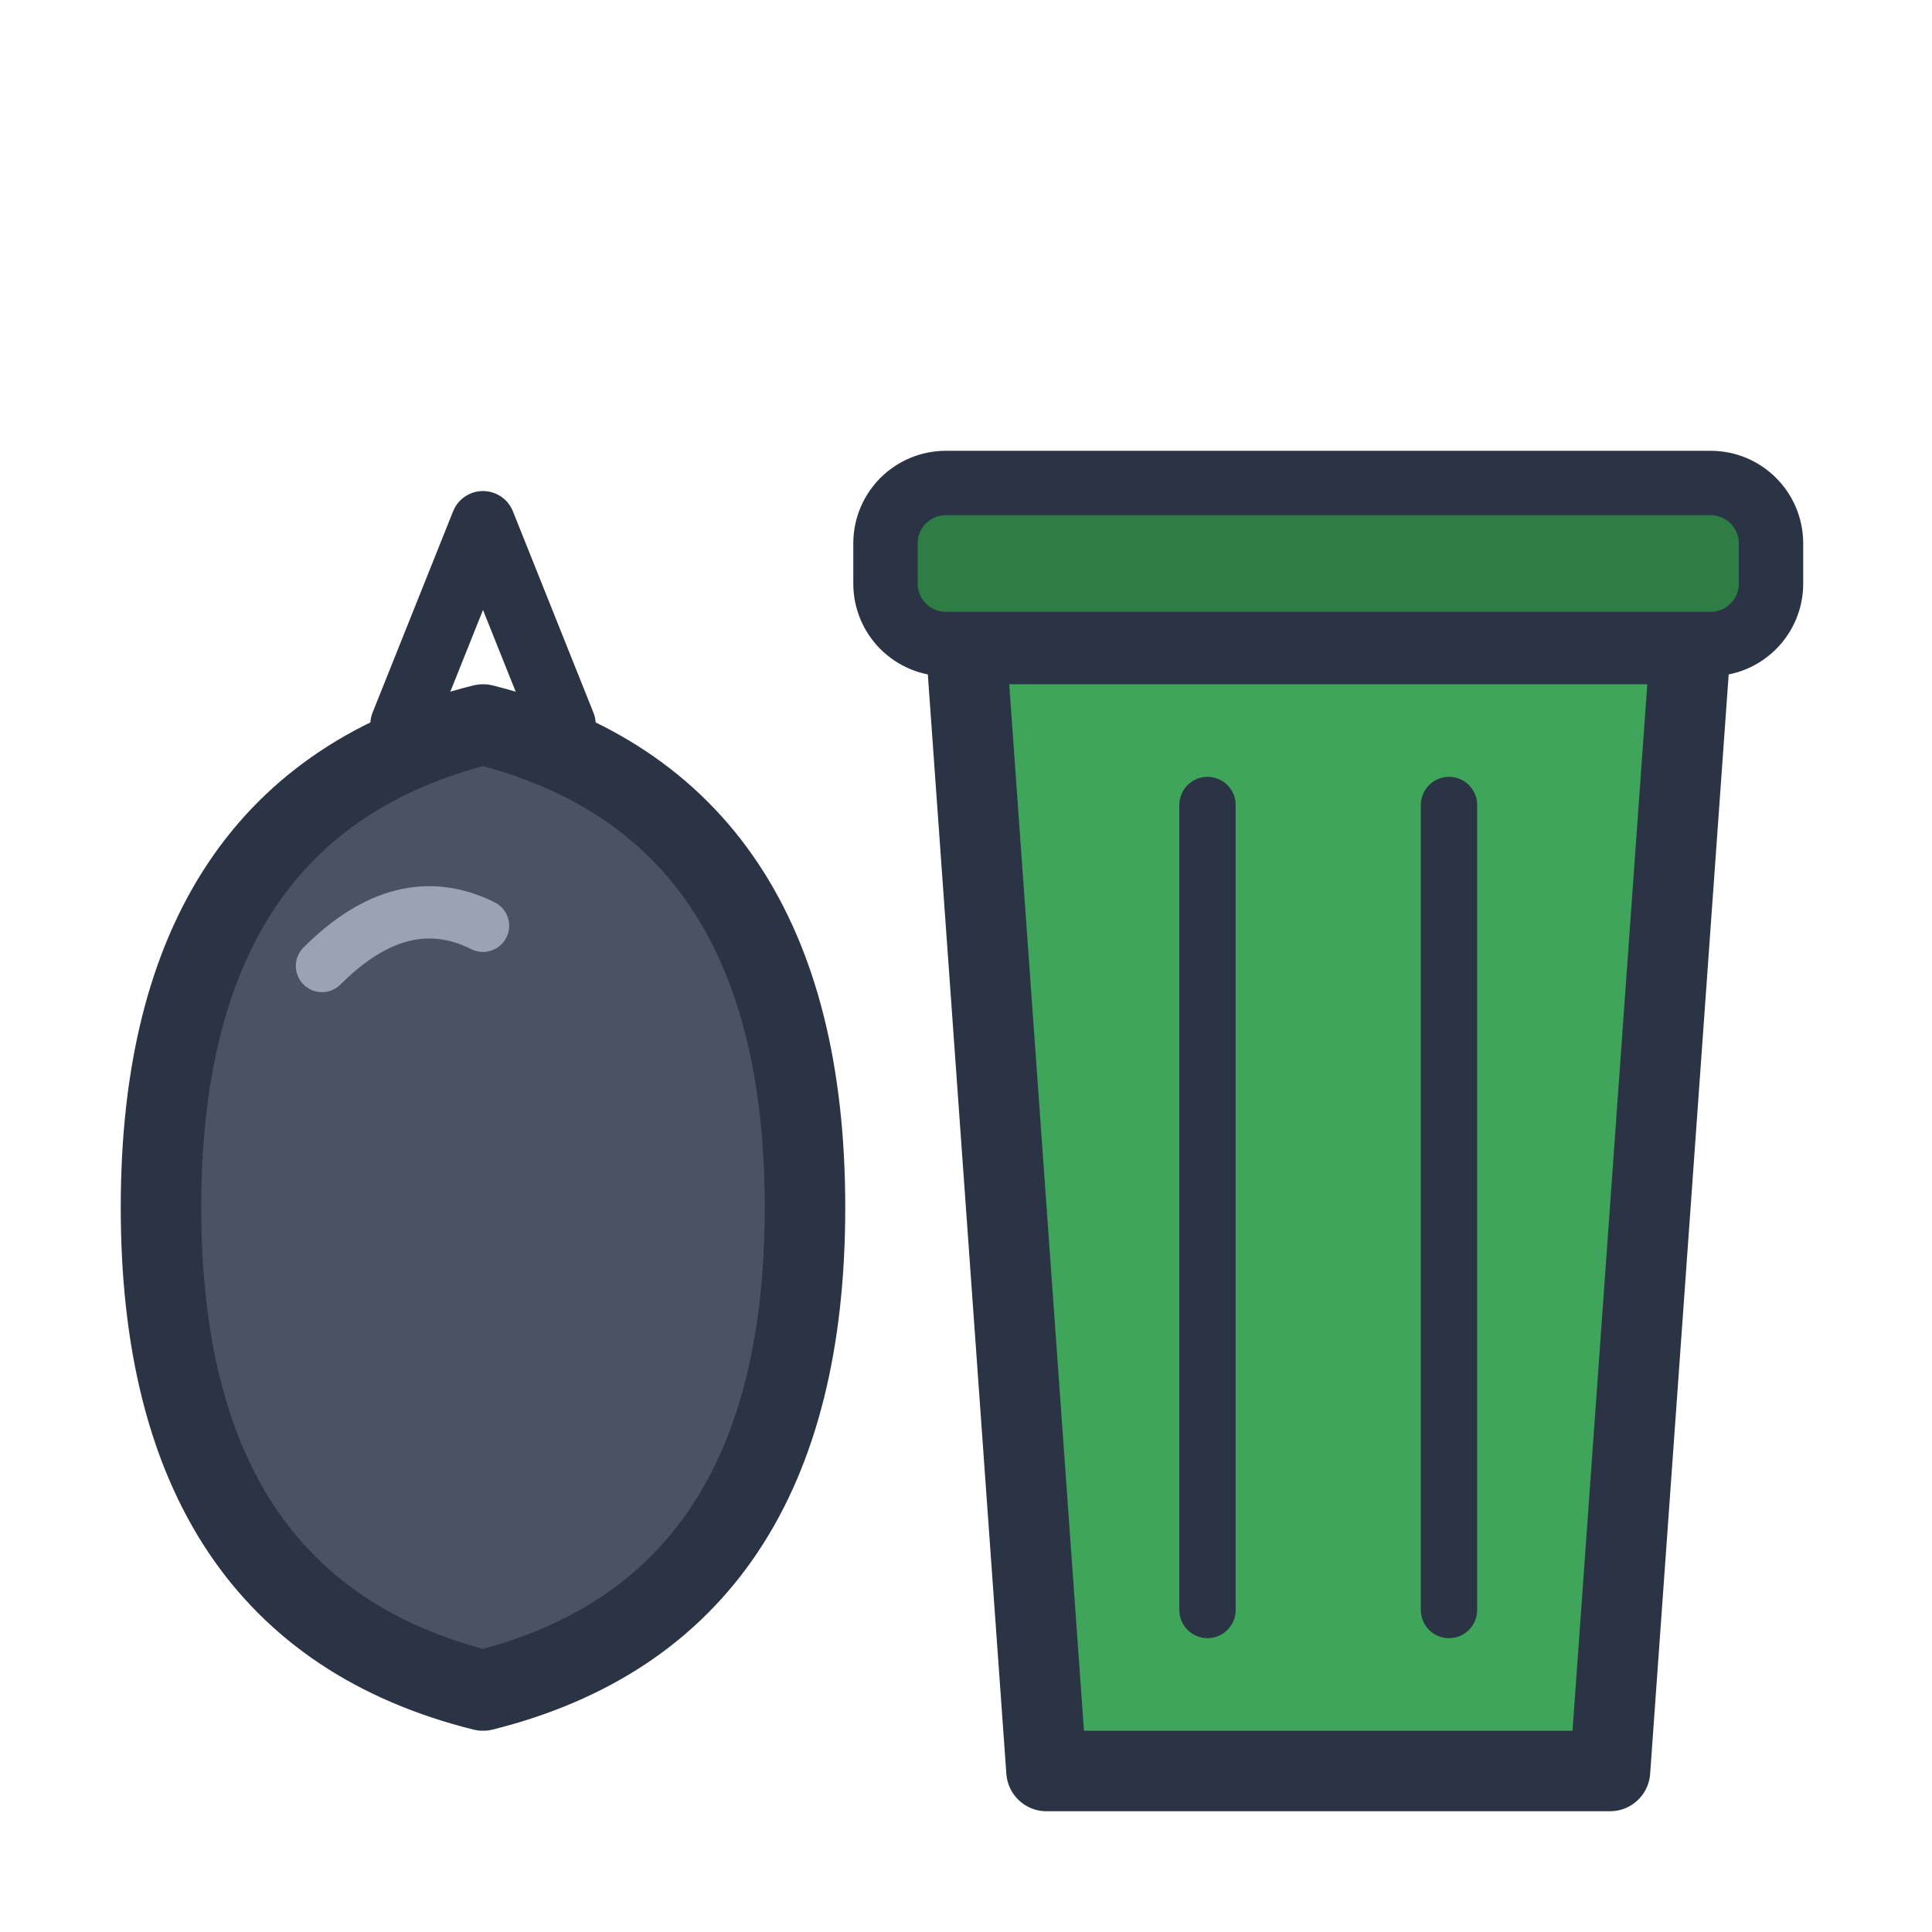
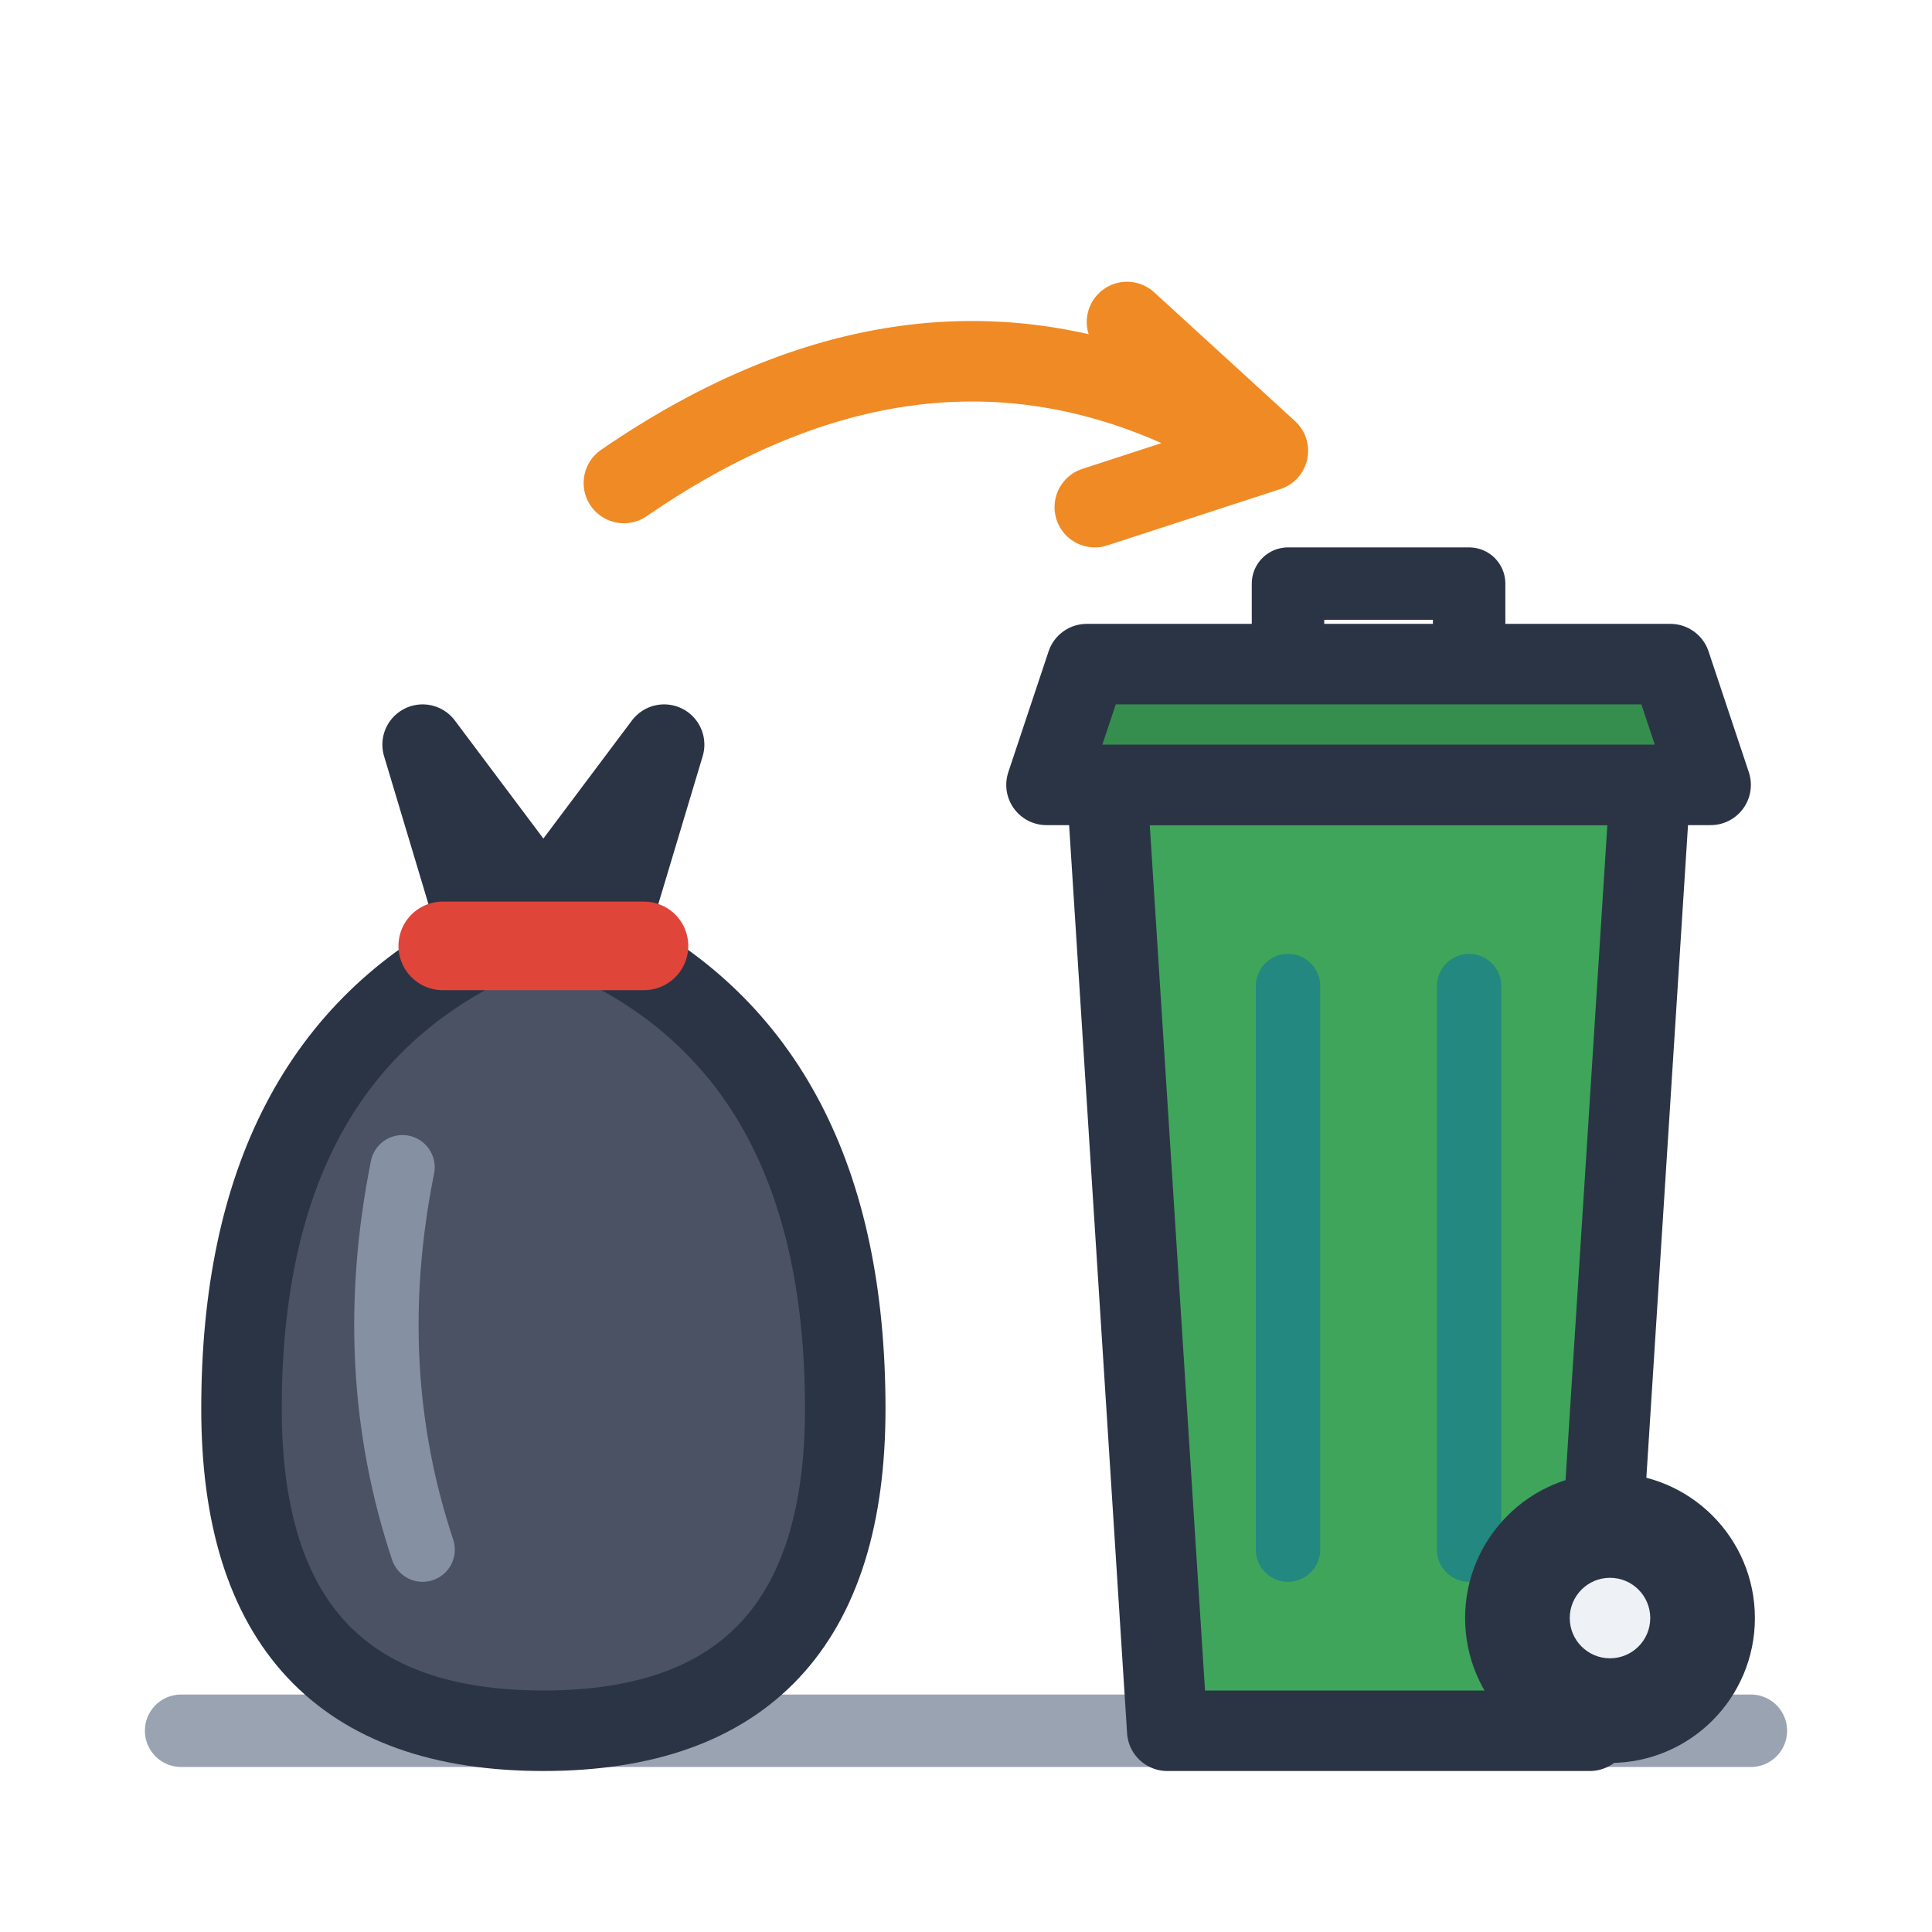
<svg xmlns="http://www.w3.org/2000/svg" viewBox="0 0 48 48" fill="none" stroke="#2b3445" stroke-width="2" stroke-linecap="round" stroke-linejoin="round">
-   <path d="M24 16H42L40 44H26Z" fill="#3fa55b" />
-   <rect x="22" y="12" width="22" height="4" rx="1.5" fill="#2e7d45" stroke-width="1.6" />
-   <path d="M30 20V40M36 20V40" stroke-width="1.4" />
-   <path d="M4 30Q4 20 12 18Q20 20 20 30Q20 40 12 42Q4 40 4 30Z" fill="#4a5263" />
-   <path d="M10 18L12 13L14 18" stroke-width="1.6" />
-   <path d="M8 24Q10 22 12 23" stroke-width="1.3" stroke="#9aa3b2" />
+   <path d="M4.5 43H43.5" stroke="#9aa3b2" stroke-width="1.8" />
+   <path d="M10.5 18.5L13.5 22.5L16.5 18.5L15 23.5Q21 26.5 21 35Q21 43 13.5 43Q6 43 6 35Q6 26.5 12 23.5Z" fill="#4a5263" />
+   <path d="M10 29Q9 34 10.5 38.5" stroke="#8590a2" stroke-width="1.6" />
+   <path d="M11 23.5H16" stroke="#e0453a" stroke-width="2.2" />
+   <path d="M27.5 19.5H41L39.5 43H29Z" fill="#3fa55b" />
+   <path d="M26 19.5H42.5L41.5 16.5H27Z" fill="#368e4e" />
+   <path d="M32 16.5V14.5H36.5V16.5" stroke-width="1.8" />
+   <path d="M32 24.5V38.5M36.5 24.5V38.5" stroke="#238880" stroke-width="1.6" />
+   <circle cx="40" cy="40.2" r="2.8" fill="#2b3445" stroke-width="1.6" />
+   <circle cx="40" cy="40.2" r="1" fill="#eef1f5" stroke="none" />
+   <path d="M15.5 12Q23.5 6.5 31 11M28 8L31.5 11.2L27.2 12.6" stroke="#f08a24" stroke-width="2" />
</svg>
